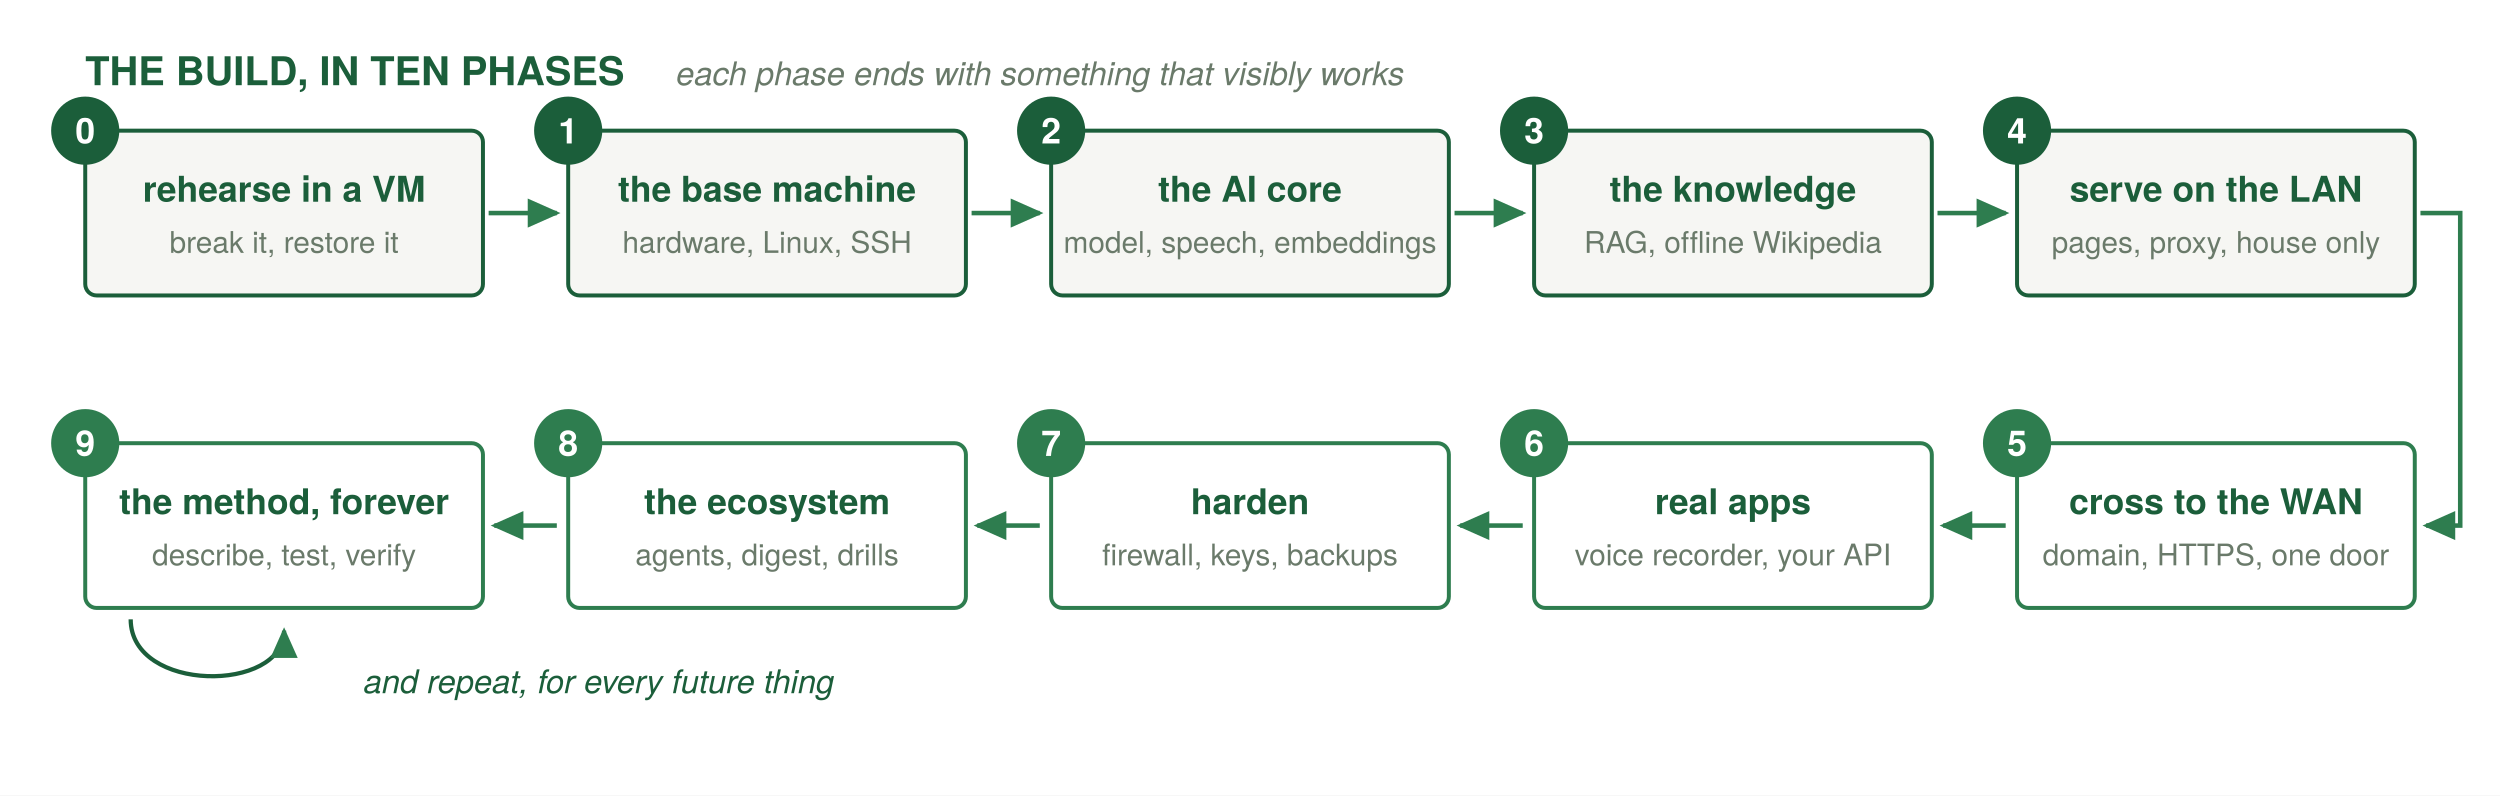
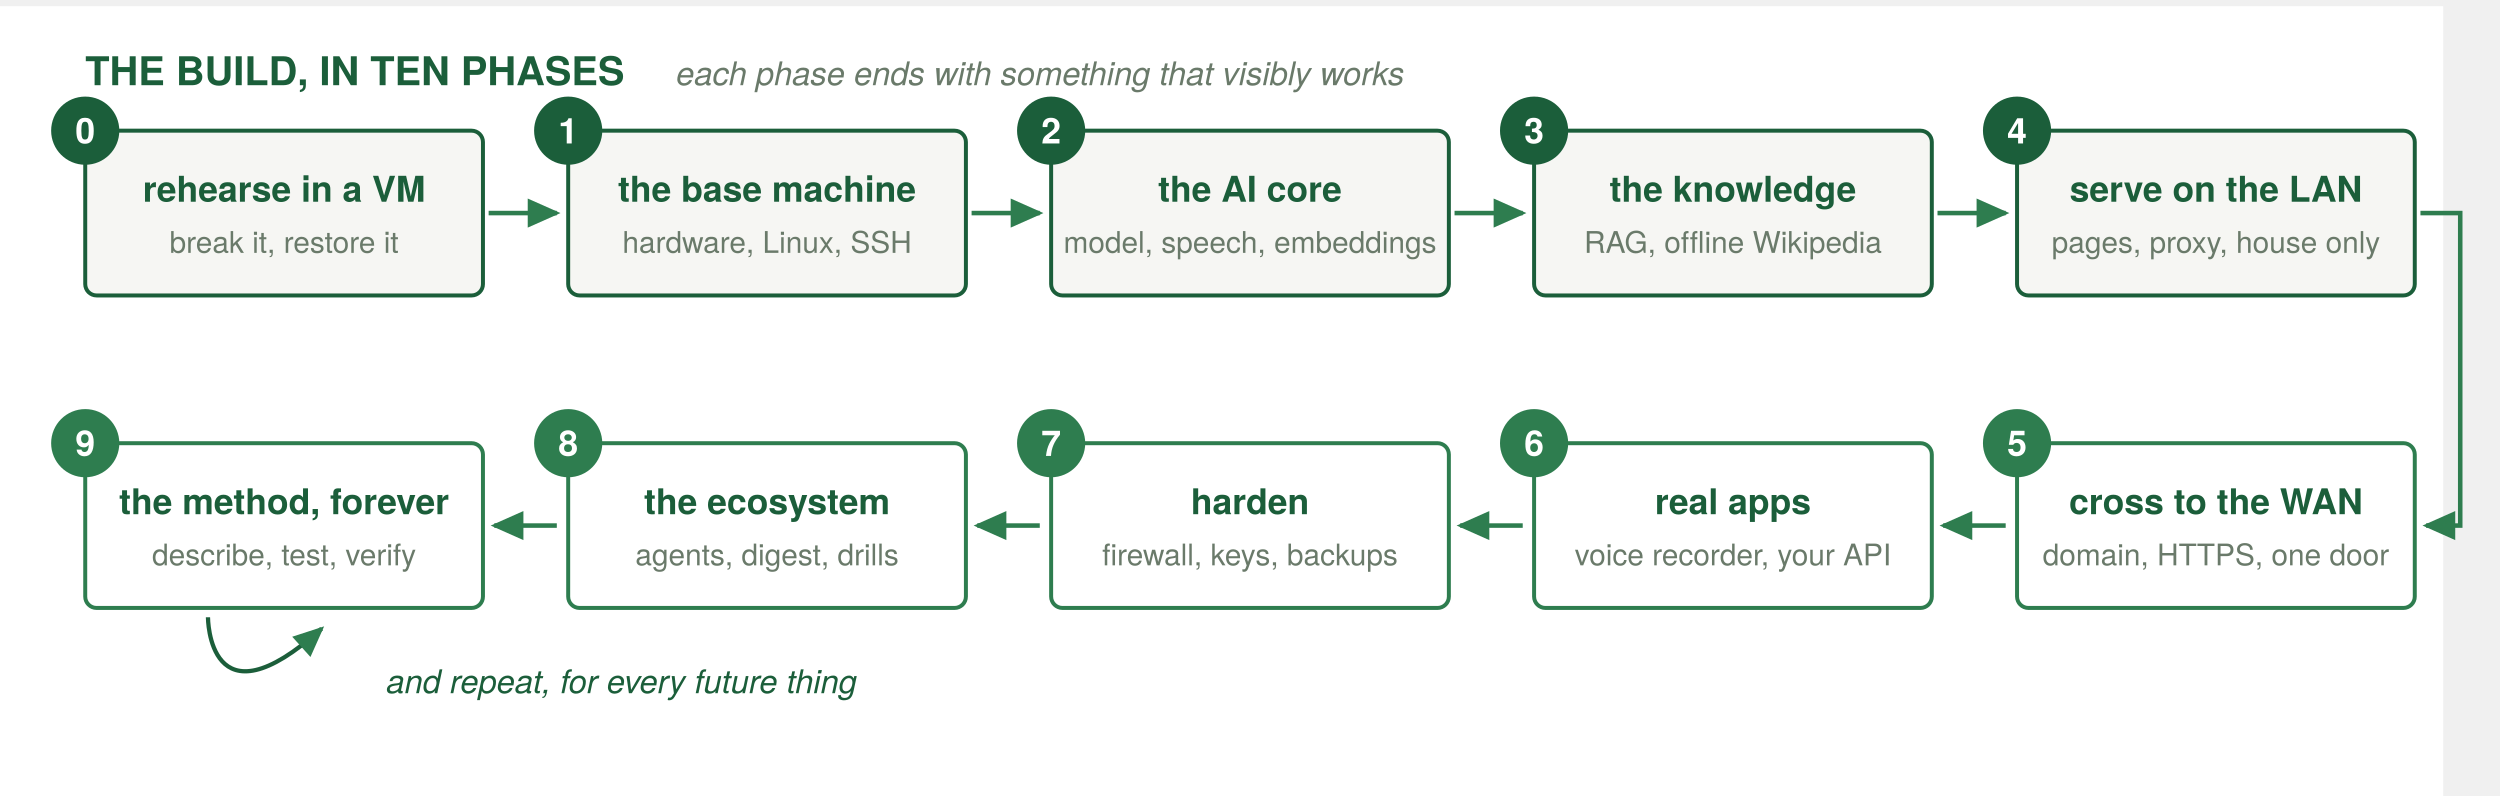
- <svg xmlns="http://www.w3.org/2000/svg" viewBox="0 0 880 280" font-family="TeX Gyre Heros, Helvetica, Arial, sans-serif">
-   <defs>
+ <svg xmlns="http://www.w3.org/2000/svg" viewBox="0 0 880 280" font-family="TeX Gyre Heros, Helvetica, Arial, sans-serif" version="1.1" id="svg40">
+   <defs id="defs1">
    <marker id="ph_ah" viewBox="0 0 10 10" refX="8" refY="5" markerWidth="8" markerHeight="8" orient="auto">
-       <path d="M 0 1 L 9 5 L 0 9 z" fill="#2E7D4F" />
+       <path d="M 0 1 L 9 5 L 0 9 z" fill="#2E7D4F" id="path1" />
    </marker>
  </defs>
-   <rect x="0" y="0" width="880" height="280" fill="#FFFFFF" />
-   <g font-size="12.5" text-anchor="middle">
-     <rect x="30" y="46" width="140" height="58" rx="4" fill="#F6F6F3" stroke="#1B5E3A" stroke-width="1.4" />
-     <circle cx="30" cy="46" r="12" fill="#1B5E3A" />
-     <text x="30" y="50.5" fill="#FFFFFF" font-weight="bold">0</text>
-     <text x="100" y="71" font-weight="bold" fill="#1B5E3A">rehearse in a VM</text>
-     <text x="100" y="89" font-size="10.5" fill="#6A7A6A">break it, restore it</text>
-     <rect x="200" y="46" width="140" height="58" rx="4" fill="#F6F6F3" stroke="#1B5E3A" stroke-width="1.4" />
-     <circle cx="200" cy="46" r="12" fill="#1B5E3A" />
-     <text x="200" y="50.5" fill="#FFFFFF" font-weight="bold">1</text>
-     <text x="270" y="71" font-weight="bold" fill="#1B5E3A">the base machine</text>
-     <text x="270" y="89" font-size="10.5" fill="#6A7A6A">hardware, Linux, SSH</text>
-     <rect x="370" y="46" width="140" height="58" rx="4" fill="#F6F6F3" stroke="#1B5E3A" stroke-width="1.4" />
-     <circle cx="370" cy="46" r="12" fill="#1B5E3A" />
-     <text x="370" y="50.5" fill="#FFFFFF" font-weight="bold">2</text>
-     <text x="440" y="71" font-weight="bold" fill="#1B5E3A">the AI core</text>
-     <text x="440" y="89" font-size="10.5" fill="#6A7A6A">model, speech, embeddings</text>
-     <rect x="540" y="46" width="140" height="58" rx="4" fill="#F6F6F3" stroke="#1B5E3A" stroke-width="1.4" />
-     <circle cx="540" cy="46" r="12" fill="#1B5E3A" />
-     <text x="540" y="50.5" fill="#FFFFFF" font-weight="bold">3</text>
-     <text x="610" y="71" font-weight="bold" fill="#1B5E3A">the knowledge</text>
-     <text x="610" y="89" font-size="10.5" fill="#6A7A6A">RAG, offline Wikipedia</text>
-     <rect x="710" y="46" width="140" height="58" rx="4" fill="#F6F6F3" stroke="#1B5E3A" stroke-width="1.4" />
-     <circle cx="710" cy="46" r="12" fill="#1B5E3A" />
-     <text x="710" y="50.5" fill="#FFFFFF" font-weight="bold">4</text>
-     <text x="780" y="71" font-weight="bold" fill="#1B5E3A">serve on the LAN</text>
-     <text x="780" y="89" font-size="10.5" fill="#6A7A6A">pages, proxy, house only</text>
+   <rect x="-19.992" y="2.181" width="880" height="280" fill="#ffffff" id="rect1" />
+   <g font-size="12.5" text-anchor="middle" id="g16">
+     <rect x="30" y="46" width="140" height="58" rx="4" fill="#F6F6F3" stroke="#1B5E3A" stroke-width="1.4" id="rect2" />
+     <circle cx="30" cy="46" r="12" fill="#1B5E3A" id="circle2" />
+     <text x="30" y="50.5" fill="#FFFFFF" font-weight="bold" id="text2">0</text>
+     <text x="100" y="71" font-weight="bold" fill="#1B5E3A" id="text3">rehearse in a VM</text>
+     <text x="100" y="89" font-size="10.5" fill="#6A7A6A" id="text4">break it, restore it</text>
+     <rect x="200" y="46" width="140" height="58" rx="4" fill="#F6F6F3" stroke="#1B5E3A" stroke-width="1.4" id="rect4" />
+     <circle cx="200" cy="46" r="12" fill="#1B5E3A" id="circle4" />
+     <text x="200" y="50.5" fill="#FFFFFF" font-weight="bold" id="text5">1</text>
+     <text x="270" y="71" font-weight="bold" fill="#1B5E3A" id="text6">the base machine</text>
+     <text x="270" y="89" font-size="10.5" fill="#6A7A6A" id="text7">hardware, Linux, SSH</text>
+     <rect x="370" y="46" width="140" height="58" rx="4" fill="#F6F6F3" stroke="#1B5E3A" stroke-width="1.4" id="rect7" />
+     <circle cx="370" cy="46" r="12" fill="#1B5E3A" id="circle7" />
+     <text x="370" y="50.5" fill="#FFFFFF" font-weight="bold" id="text8">2</text>
+     <text x="440" y="71" font-weight="bold" fill="#1B5E3A" id="text9">the AI core</text>
+     <text x="440" y="89" font-size="10.5" fill="#6A7A6A" id="text10">model, speech, embeddings</text>
+     <rect x="540" y="46" width="140" height="58" rx="4" fill="#F6F6F3" stroke="#1B5E3A" stroke-width="1.4" id="rect10" />
+     <circle cx="540" cy="46" r="12" fill="#1B5E3A" id="circle10" />
+     <text x="540" y="50.5" fill="#FFFFFF" font-weight="bold" id="text11">3</text>
+     <text x="610" y="71" font-weight="bold" fill="#1B5E3A" id="text12">the knowledge</text>
+     <text x="610" y="89" font-size="10.5" fill="#6A7A6A" id="text13">RAG, offline Wikipedia</text>
+     <rect x="710" y="46" width="140" height="58" rx="4" fill="#F6F6F3" stroke="#1B5E3A" stroke-width="1.4" id="rect13" />
+     <circle cx="710" cy="46" r="12" fill="#1B5E3A" id="circle13" />
+     <text x="710" y="50.5" fill="#FFFFFF" font-weight="bold" id="text14">4</text>
+     <text x="780" y="71" font-weight="bold" fill="#1B5E3A" id="text15">serve on the LAN</text>
+     <text x="780" y="89" font-size="10.5" fill="#6A7A6A" id="text16">pages, proxy, house only</text>
  </g>
-   <g font-size="12.5" text-anchor="middle">
-     <rect x="710" y="156" width="140" height="58" rx="4" fill="#FFFFFF" stroke="#2E7D4F" stroke-width="1.4" />
-     <circle cx="710" cy="156" r="12" fill="#2E7D4F" />
-     <text x="710" y="160.5" fill="#FFFFFF" font-weight="bold">5</text>
-     <text x="780" y="181" font-weight="bold" fill="#1B5E3A">cross to the WAN</text>
-     <text x="780" y="199" font-size="10.5" fill="#6A7A6A">domain, HTTPS, one door</text>
-     <rect x="540" y="156" width="140" height="58" rx="4" fill="#FFFFFF" stroke="#2E7D4F" stroke-width="1.4" />
-     <circle cx="540" cy="156" r="12" fill="#2E7D4F" />
-     <text x="540" y="160.5" fill="#FFFFFF" font-weight="bold">6</text>
-     <text x="610" y="181" font-weight="bold" fill="#1B5E3A">real apps</text>
-     <text x="610" y="199" font-size="10.5" fill="#6A7A6A">voice recorder, your API</text>
-     <rect x="370" y="156" width="140" height="58" rx="4" fill="#FFFFFF" stroke="#2E7D4F" stroke-width="1.4" />
-     <circle cx="370" cy="156" r="12" fill="#2E7D4F" />
-     <text x="370" y="160.5" fill="#FFFFFF" font-weight="bold">7</text>
-     <text x="440" y="181" font-weight="bold" fill="#1B5E3A">harden</text>
-     <text x="440" y="199" font-size="10.5" fill="#6A7A6A">firewall, keys, backups</text>
-     <rect x="200" y="156" width="140" height="58" rx="4" fill="#FFFFFF" stroke="#2E7D4F" stroke-width="1.4" />
-     <circle cx="200" cy="156" r="12" fill="#2E7D4F" />
-     <text x="200" y="160.5" fill="#FFFFFF" font-weight="bold">8</text>
-     <text x="270" y="181" font-weight="bold" fill="#1B5E3A">the ecosystem</text>
-     <text x="270" y="199" font-size="10.5" fill="#6A7A6A">agents, digest, drills</text>
-     <rect x="30" y="156" width="140" height="58" rx="4" fill="#FFFFFF" stroke="#2E7D4F" stroke-width="1.4" />
-     <circle cx="30" cy="156" r="12" fill="#2E7D4F" />
-     <text x="30" y="160.5" fill="#FFFFFF" font-weight="bold">9</text>
-     <text x="100" y="181" font-weight="bold" fill="#1B5E3A">the method, forever</text>
-     <text x="100" y="199" font-size="10.5" fill="#6A7A6A">describe, test, verify</text>
+   <g font-size="12.5" text-anchor="middle" id="g31">
+     <rect x="710" y="156" width="140" height="58" rx="4" fill="#FFFFFF" stroke="#2E7D4F" stroke-width="1.4" id="rect16" />
+     <circle cx="710" cy="156" r="12" fill="#2E7D4F" id="circle16" />
+     <text x="710" y="160.5" fill="#FFFFFF" font-weight="bold" id="text17">5</text>
+     <text x="780" y="181" font-weight="bold" fill="#1B5E3A" id="text18">cross to the WAN</text>
+     <text x="780" y="199" font-size="10.5" fill="#6A7A6A" id="text19">domain, HTTPS, one door</text>
+     <rect x="540" y="156" width="140" height="58" rx="4" fill="#FFFFFF" stroke="#2E7D4F" stroke-width="1.4" id="rect19" />
+     <circle cx="540" cy="156" r="12" fill="#2E7D4F" id="circle19" />
+     <text x="540" y="160.5" fill="#FFFFFF" font-weight="bold" id="text20">6</text>
+     <text x="610" y="181" font-weight="bold" fill="#1B5E3A" id="text21">real apps</text>
+     <text x="610" y="199" font-size="10.5" fill="#6A7A6A" id="text22">voice recorder, your API</text>
+     <rect x="370" y="156" width="140" height="58" rx="4" fill="#FFFFFF" stroke="#2E7D4F" stroke-width="1.4" id="rect22" />
+     <circle cx="370" cy="156" r="12" fill="#2E7D4F" id="circle22" />
+     <text x="370" y="160.5" fill="#FFFFFF" font-weight="bold" id="text23">7</text>
+     <text x="440" y="181" font-weight="bold" fill="#1B5E3A" id="text24">harden</text>
+     <text x="440" y="199" font-size="10.5" fill="#6A7A6A" id="text25">firewall, keys, backups</text>
+     <rect x="200" y="156" width="140" height="58" rx="4" fill="#FFFFFF" stroke="#2E7D4F" stroke-width="1.4" id="rect25" />
+     <circle cx="200" cy="156" r="12" fill="#2E7D4F" id="circle25" />
+     <text x="200" y="160.5" fill="#FFFFFF" font-weight="bold" id="text26">8</text>
+     <text x="270" y="181" font-weight="bold" fill="#1B5E3A" id="text27">the ecosystem</text>
+     <text x="270" y="199" font-size="10.5" fill="#6A7A6A" id="text28">agents, digest, drills</text>
+     <rect x="30" y="156" width="140" height="58" rx="4" fill="#FFFFFF" stroke="#2E7D4F" stroke-width="1.4" id="rect28" />
+     <circle cx="30" cy="156" r="12" fill="#2E7D4F" id="circle28" />
+     <text x="30" y="160.5" fill="#FFFFFF" font-weight="bold" id="text29">9</text>
+     <text x="100" y="181" font-weight="bold" fill="#1B5E3A" id="text30">the method, forever</text>
+     <text x="100" y="199" font-size="10.5" fill="#6A7A6A" id="text31">describe, test, verify</text>
  </g>
-   <g stroke="#2E7D4F" stroke-width="1.6" fill="none">
-     <line x1="172" y1="75" x2="196" y2="75" marker-end="url(#ph_ah)" />
-     <line x1="342" y1="75" x2="366" y2="75" marker-end="url(#ph_ah)" />
-     <line x1="512" y1="75" x2="536" y2="75" marker-end="url(#ph_ah)" />
-     <line x1="682" y1="75" x2="706" y2="75" marker-end="url(#ph_ah)" />
-     <path d="M852 75 L866 75 L866 185 L854 185" marker-end="url(#ph_ah)" />
-     <line x1="706" y1="185" x2="684" y2="185" marker-end="url(#ph_ah)" />
-     <line x1="536" y1="185" x2="514" y2="185" marker-end="url(#ph_ah)" />
-     <line x1="366" y1="185" x2="344" y2="185" marker-end="url(#ph_ah)" />
-     <line x1="196" y1="185" x2="174" y2="185" marker-end="url(#ph_ah)" />
+   <g stroke="#2E7D4F" stroke-width="1.6" fill="none" id="g38">
+     <line x1="172" y1="75" x2="196" y2="75" marker-end="url(#ph_ah)" id="line31" />
+     <line x1="342" y1="75" x2="366" y2="75" marker-end="url(#ph_ah)" id="line32" />
+     <line x1="512" y1="75" x2="536" y2="75" marker-end="url(#ph_ah)" id="line33" />
+     <line x1="682" y1="75" x2="706" y2="75" marker-end="url(#ph_ah)" id="line34" />
+     <path d="M852 75 L866 75 L866 185 L854 185" marker-end="url(#ph_ah)" id="path34" />
+     <line x1="706" y1="185" x2="684" y2="185" marker-end="url(#ph_ah)" id="line35" />
+     <line x1="536" y1="185" x2="514" y2="185" marker-end="url(#ph_ah)" id="line36" />
+     <line x1="366" y1="185" x2="344" y2="185" marker-end="url(#ph_ah)" id="line37" />
+     <line x1="196" y1="185" x2="174" y2="185" marker-end="url(#ph_ah)" id="line38" />
  </g>
-   <path d="M46 218 C 46 244, 100 244, 100 222" fill="none" stroke="#1B5E3A" stroke-width="1.5" marker-end="url(#ph_ah)" />
-   <text x="128" y="244" font-size="11.5" fill="#1B5E3A" font-style="italic">and repeat, for every future thing</text>
-   <text x="30" y="30" font-size="14" font-weight="bold" fill="#1B5E3A">THE BUILD, IN TEN PHASES</text>
-   <text x="238" y="30" font-size="11.5" fill="#6A7A6A" font-style="italic">each phase ends with something that visibly works</text>
+   <path d="m 73.204,217.273 c 0,0 0,40 40,4" fill="none" stroke="#1b5e3a" stroke-width="1.5" marker-end="url(#ph_ah)" id="path38" />
+   <text x="136" y="244" font-size="11.5" fill="#1B5E3A" font-style="italic" id="text38">and repeat, for every future thing</text>
+   <text x="30" y="30" font-size="14" font-weight="bold" fill="#1B5E3A" id="text39">THE BUILD, IN TEN PHASES</text>
+   <text x="238" y="30" font-size="11.5" fill="#6A7A6A" font-style="italic" id="text40">each phase ends with something that visibly works</text>
</svg>
